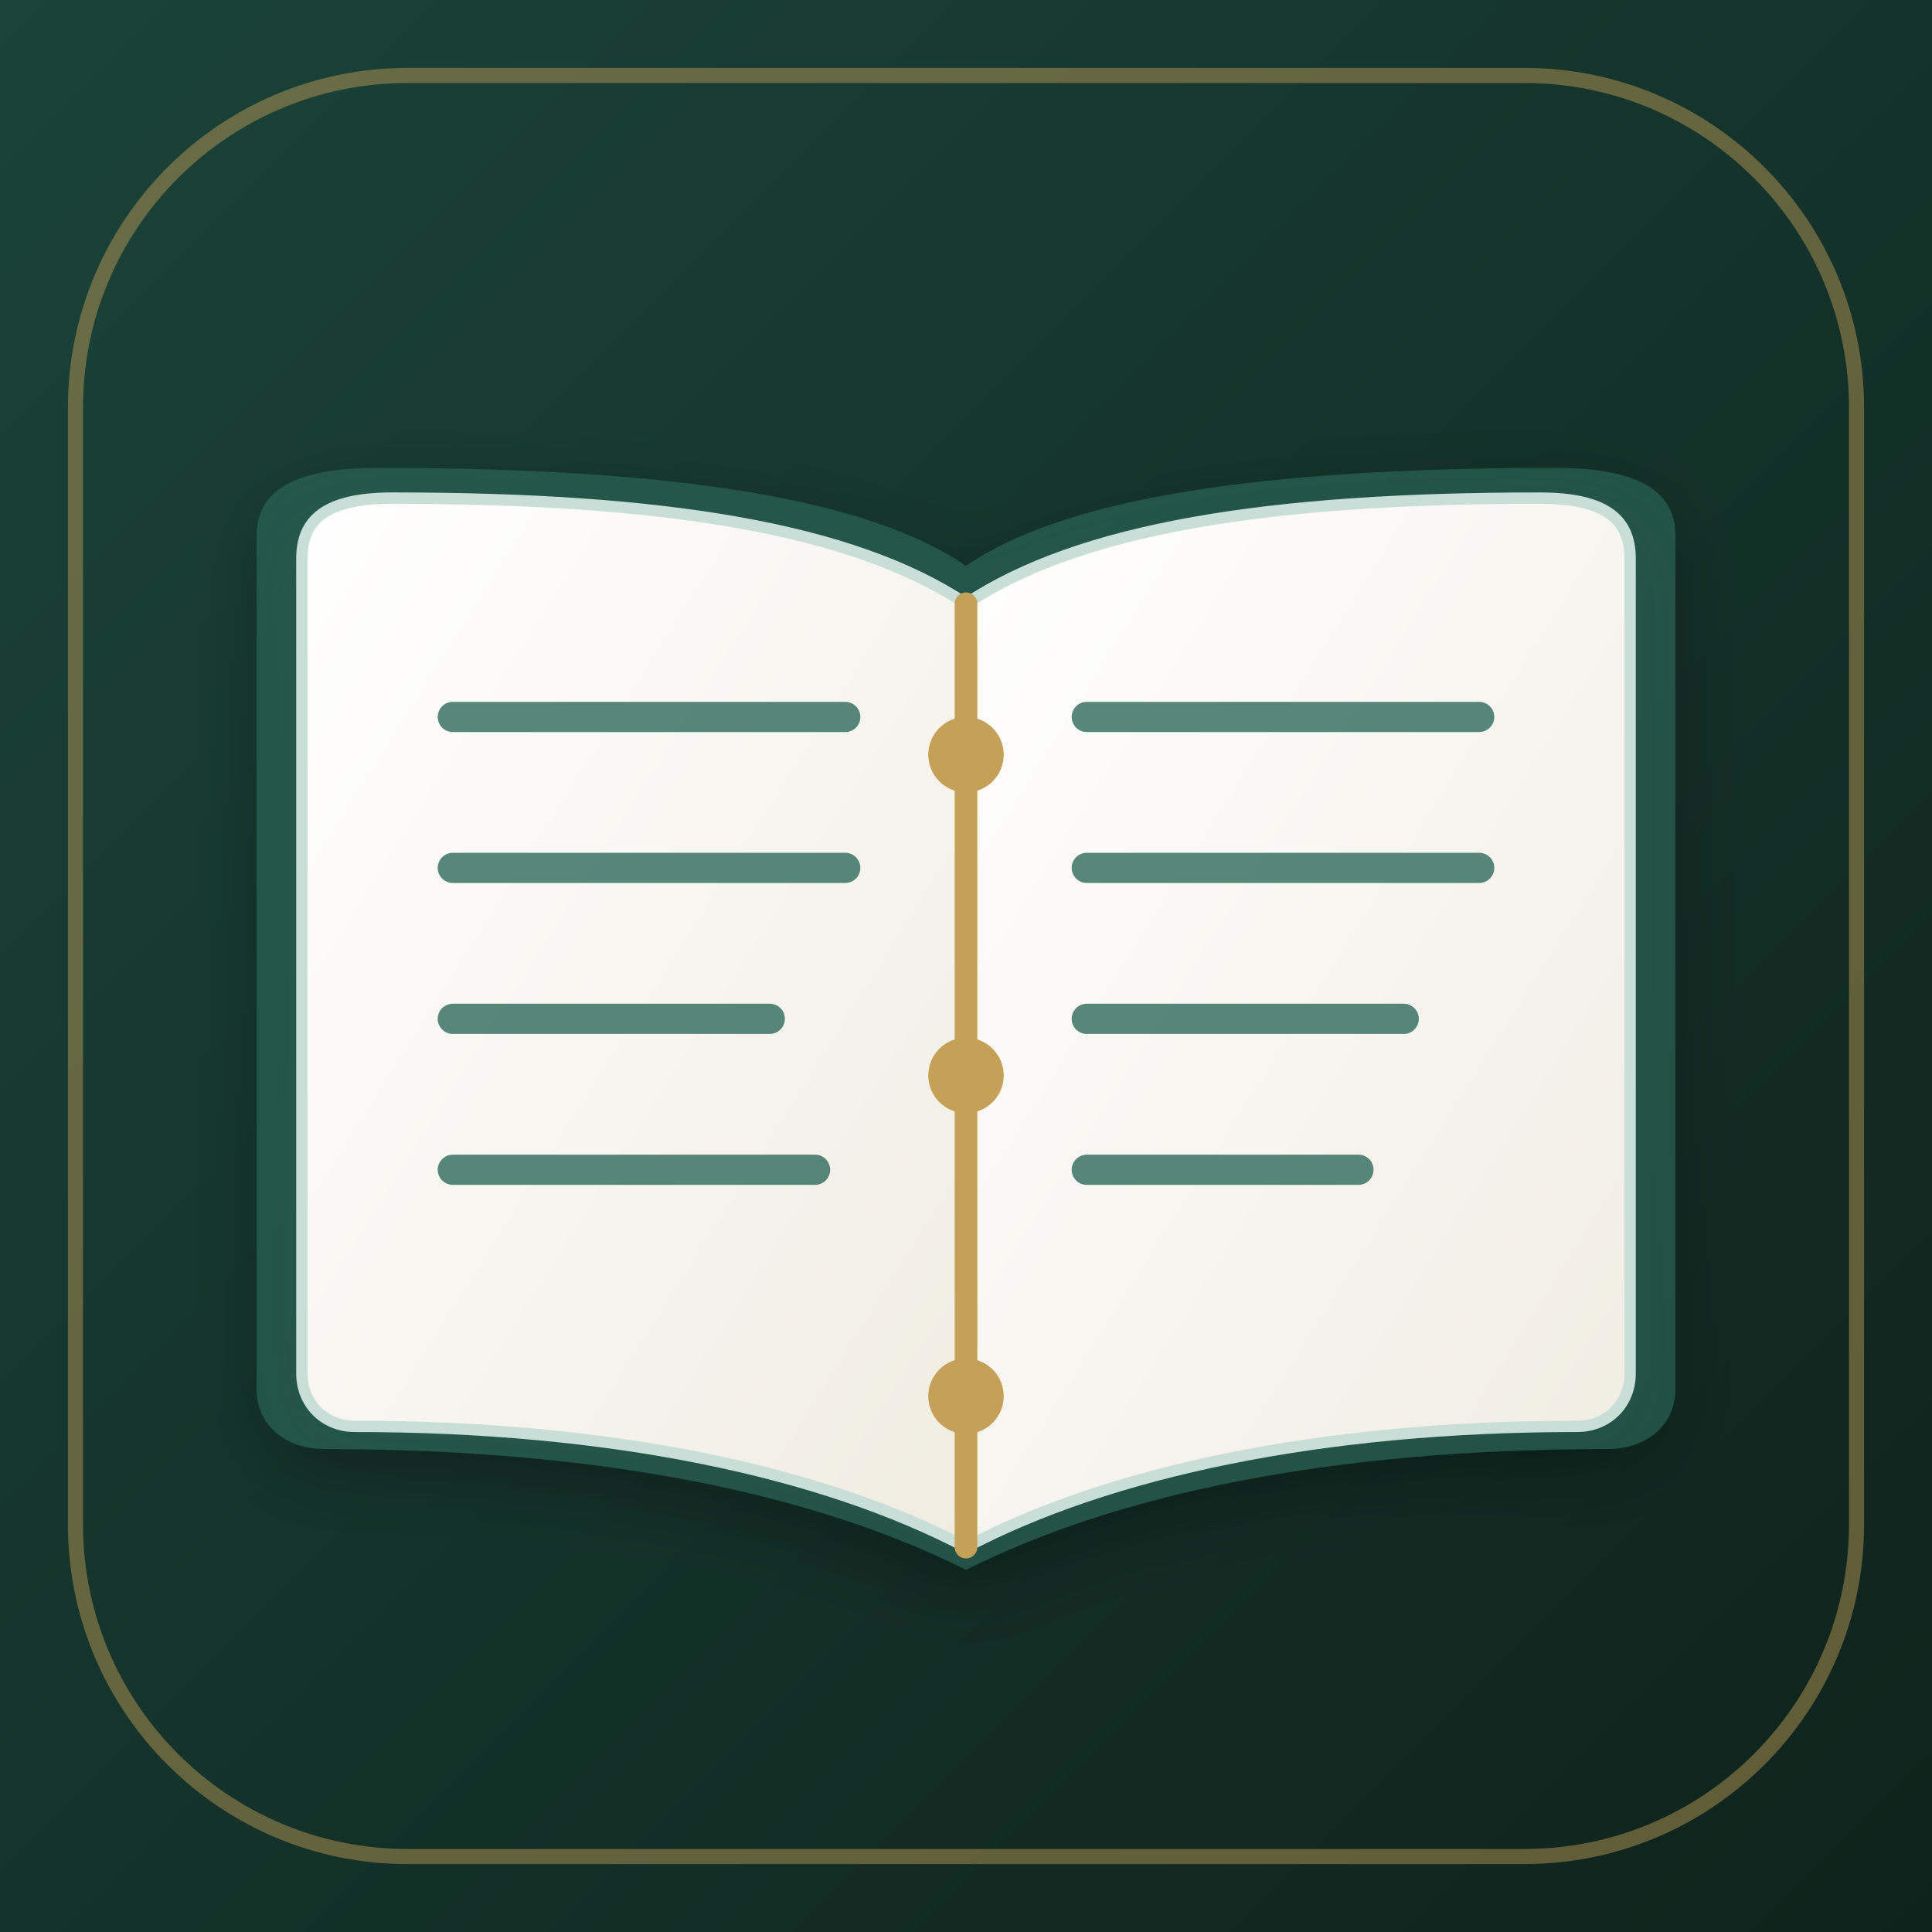
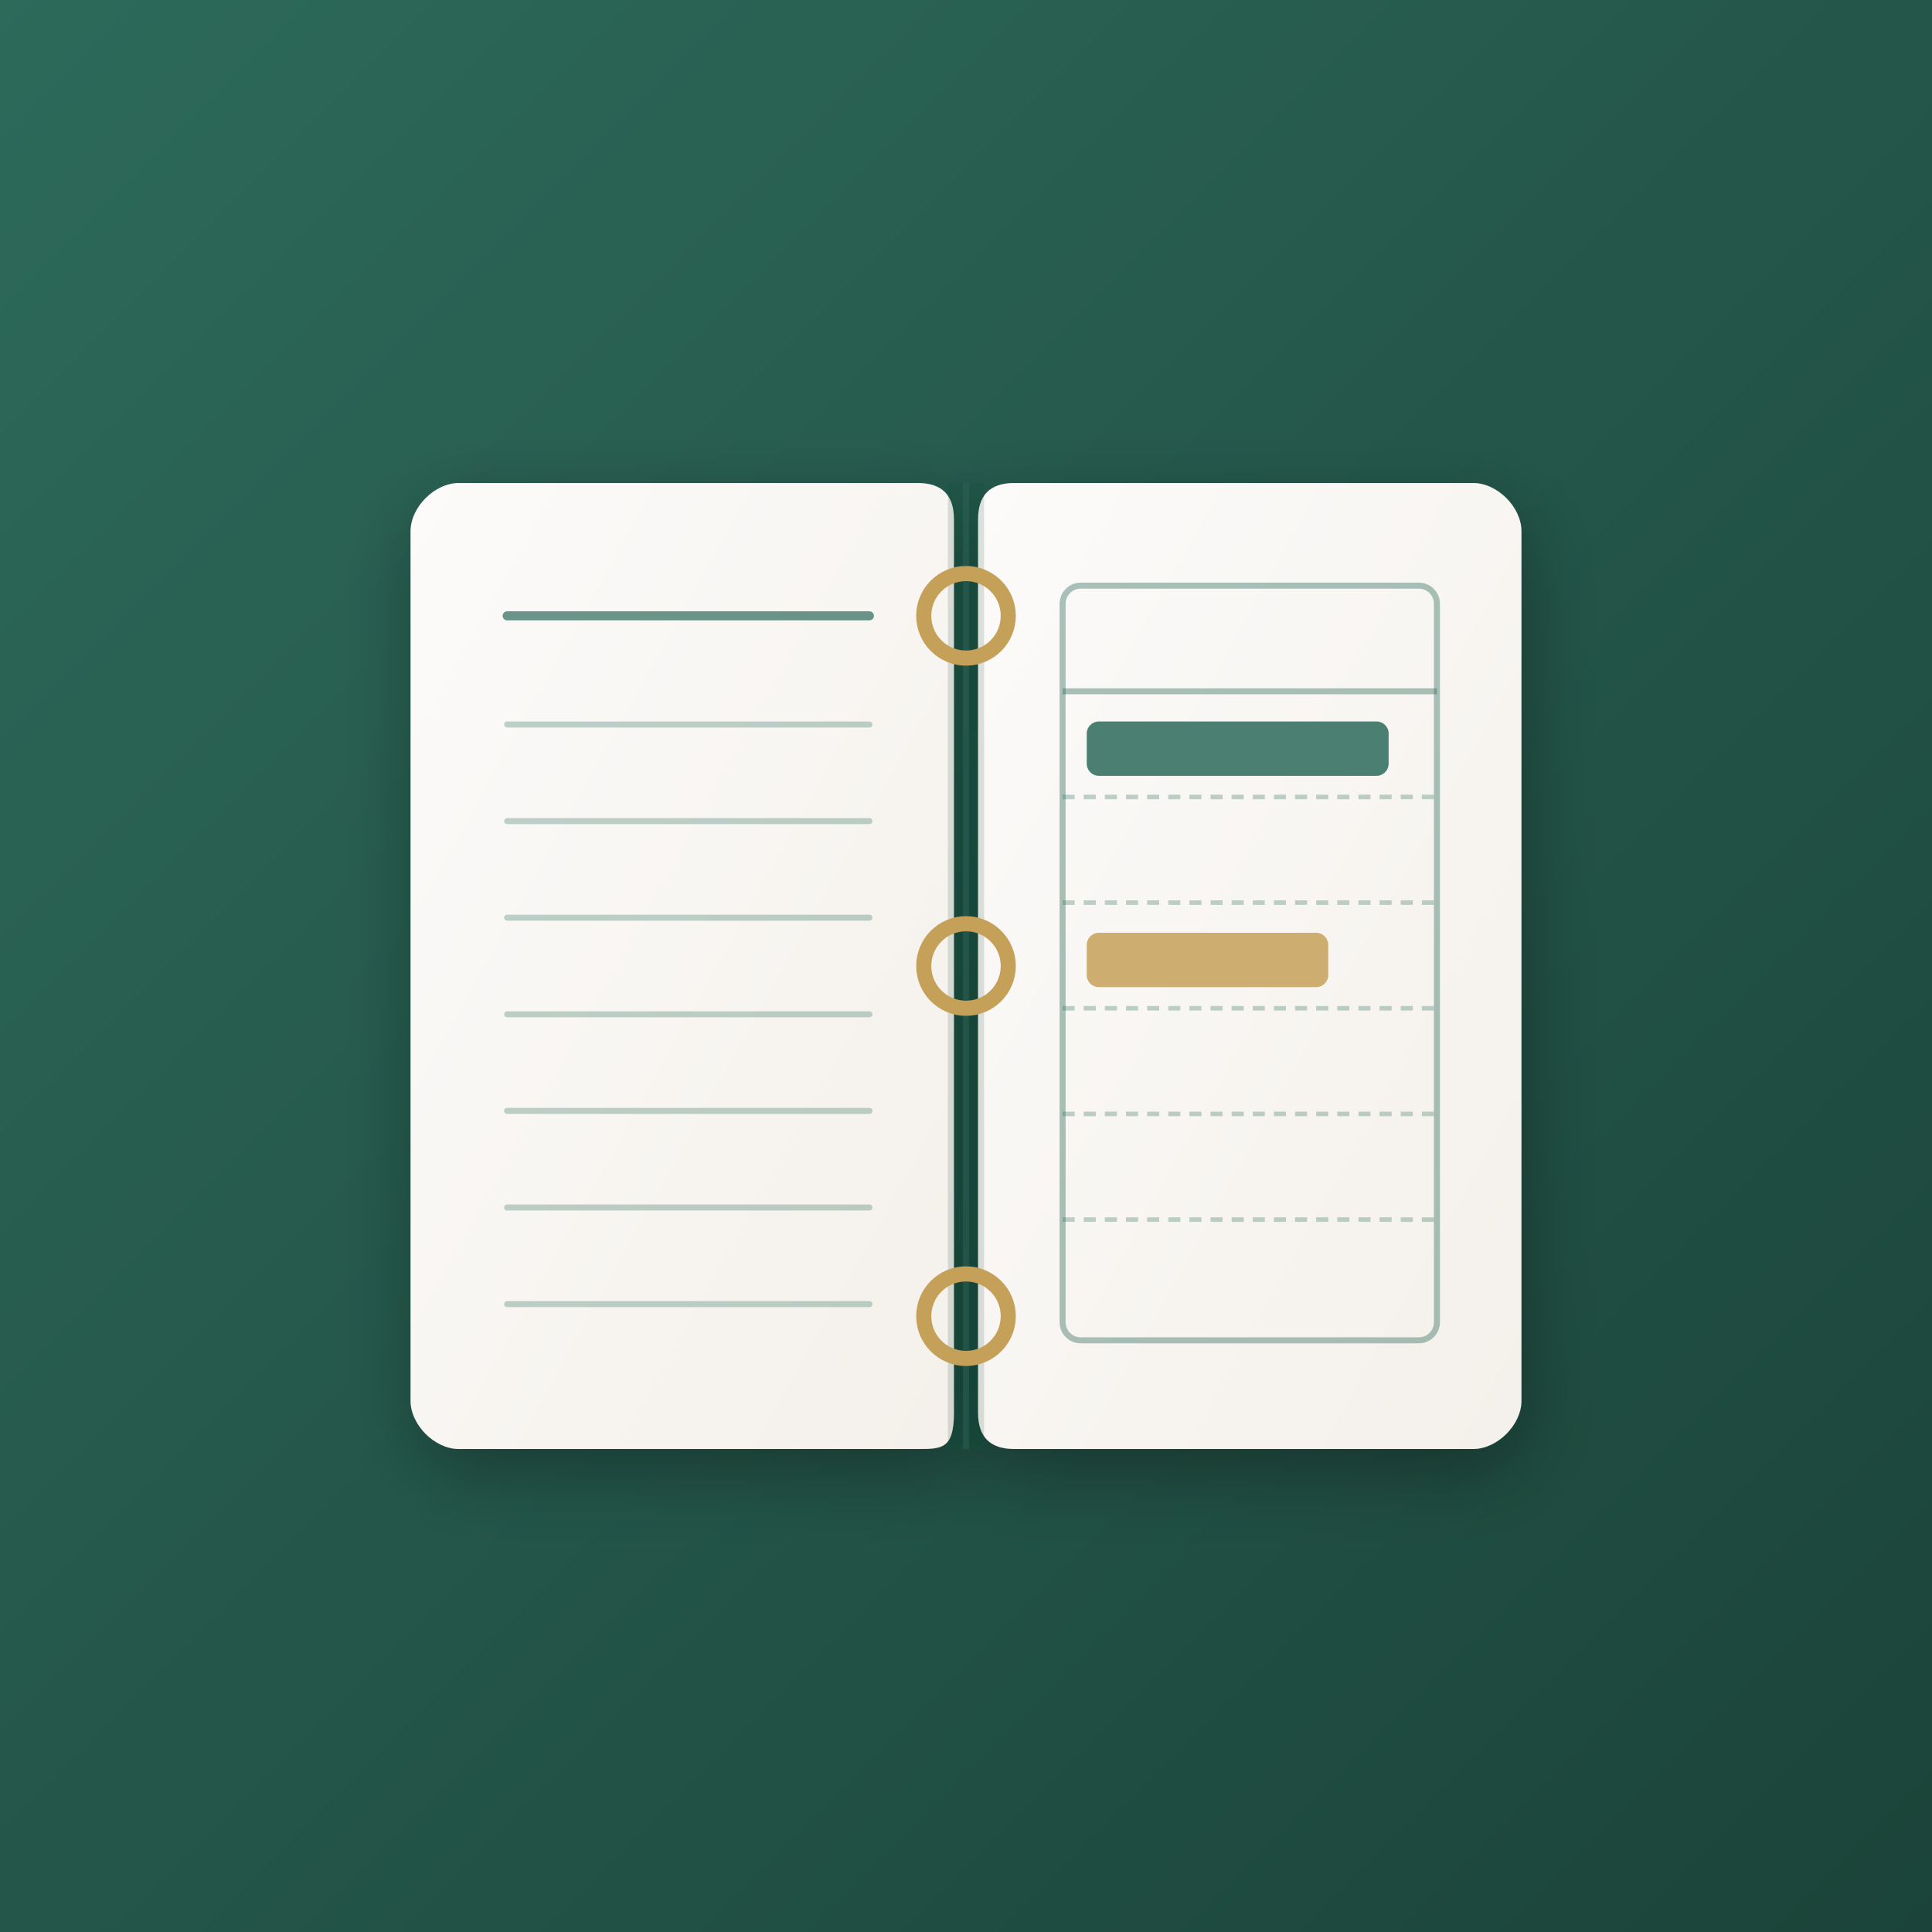
<svg xmlns="http://www.w3.org/2000/svg" viewBox="0 0 512 512" width="512" height="512">
  <defs>
-     <linearGradient id="bgGrad" x1="0%" y1="0%" x2="100%" y2="100%">
-       <stop offset="0%" stop-color="#1b4339" />
-       <stop offset="100%" stop-color="#0e231b" />
+     <linearGradient id="bg" x1="0%" y1="0%" x2="100%" y2="100%">
+       <stop offset="0%" stop-color="#2d6a5a" />
+       <stop offset="100%" stop-color="#1b4339" />
    </linearGradient>
-     <linearGradient id="pageGrad" x1="0%" y1="0%" x2="100%" y2="100%">
-       <stop offset="0%" stop-color="#ffffff" />
-       <stop offset="100%" stop-color="#f0ece1" />
+     <linearGradient id="binder" x1="0%" y1="0%" x2="100%" y2="100%">
+       <stop offset="0%" stop-color="#fcfbfa" />
+       <stop offset="100%" stop-color="#f4f0ea" />
    </linearGradient>
-     <filter id="folioShadow" x="-10%" y="-10%" width="125%" height="125%">
-       <feDropShadow dx="0" dy="6" stdDeviation="10" flood-color="#000000" flood-opacity="0.35" />
+     <filter id="shadow" x="-10%" y="-10%" width="130%" height="130%">
+       <feDropShadow dx="2" dy="8" stdDeviation="12" flood-color="#000" flood-opacity="0.3" />
    </filter>
  </defs>
-   <rect width="512" height="512" fill="url(#bgGrad)" />
-   <rect x="20" y="20" width="472" height="472" rx="88" fill="none" stroke="#c5a059" stroke-width="4" opacity="0.45" />
-   <g filter="url(#folioShadow)">
-     <path d="M 256,150 C 230,132 178,124 100,124 C 78,124 68,130 68,142 L 68,368 C 68,378 76,384 86,384 C 160,384 216,396 256,416 C 296,396 352,384 426,384 C 436,384 444,378 444,368 L 444,142 C 444,130 434,124 412,124 C 334,124 282,132 256,150 Z" fill="#2d6a5a" opacity="0.6" />
-     <path d="M 256,160 C 226,140 176,132 104,132 C 86,132 80,138 80,148 L 80,364 C 80,372 86,378 94,378 C 162,378 218,390 256,410 L 256,160 Z" fill="url(#pageGrad)" stroke="#c8ded7" stroke-width="3" />
-     <path d="M 256,160 C 286,140 336,132 408,132 C 426,132 432,138 432,148 L 432,364 C 432,372 426,378 418,378 C 350,378 294,390 256,410 L 256,160 Z" fill="url(#pageGrad)" stroke="#c8ded7" stroke-width="3" />
-     <path d="M 256,160 L 256,410" stroke="#c5a059" stroke-width="6" stroke-linecap="round" />
-     <line x1="120" y1="190" x2="224" y2="190" stroke="#2d6a5a" stroke-width="8" stroke-linecap="round" opacity="0.8" />
-     <line x1="120" y1="230" x2="224" y2="230" stroke="#2d6a5a" stroke-width="8" stroke-linecap="round" opacity="0.8" />
-     <line x1="120" y1="270" x2="204" y2="270" stroke="#2d6a5a" stroke-width="8" stroke-linecap="round" opacity="0.8" />
-     <line x1="120" y1="310" x2="216" y2="310" stroke="#2d6a5a" stroke-width="8" stroke-linecap="round" opacity="0.8" />
-     <line x1="288" y1="190" x2="392" y2="190" stroke="#2d6a5a" stroke-width="8" stroke-linecap="round" opacity="0.8" />
-     <line x1="288" y1="230" x2="392" y2="230" stroke="#2d6a5a" stroke-width="8" stroke-linecap="round" opacity="0.8" />
-     <line x1="288" y1="270" x2="372" y2="270" stroke="#2d6a5a" stroke-width="8" stroke-linecap="round" opacity="0.8" />
-     <line x1="288" y1="310" x2="360" y2="310" stroke="#2d6a5a" stroke-width="8" stroke-linecap="round" opacity="0.8" />
-     <circle cx="256" cy="200" r="10" fill="#c5a059" />
-     <circle cx="256" cy="285" r="10" fill="#c5a059" />
-     <circle cx="256" cy="370" r="10" fill="#c5a059" />
+   <rect width="512" height="512" fill="url(#bg)" />
+   <g transform="translate(51.2 51.2) scale(0.8)">
+     <g filter="url(#shadow)">
+       <path d="M 88,96 L 240,96 C 248,96 252,100 252,108 L 252,404 C 252,416 248,416 240,416 L 88,416 C 80,416 72,408 72,400 L 72,112 C 72,104 80,96 88,96 Z" fill="url(#binder)" />
+       <path d="M 272,96 L 424,96 C 432,96 440,104 440,112 L 440,400 C 440,408 432,416 424,416 L 272,416 C 264,416 260,412 260,404 L 260,108 C 260,100 264,96 272,96 Z" fill="url(#binder)" />
+       <rect x="250" y="96" width="12" height="320" fill="#1b4339" opacity="0.15" />
+       <line x1="256" y1="96" x2="256" y2="416" stroke="#2d6a5a" stroke-width="2" opacity="0.3" />
+       <circle cx="256" cy="140" r="14" fill="none" stroke="#c5a059" stroke-width="5" />
+       <circle cx="256" cy="256" r="14" fill="none" stroke="#c5a059" stroke-width="5" />
+       <circle cx="256" cy="372" r="14" fill="none" stroke="#c5a059" stroke-width="5" />
+       <line x1="104" y1="140" x2="224" y2="140" stroke="#2d6a5a" stroke-width="3" stroke-linecap="round" opacity="0.7" />
+       <line x1="104" y1="176" x2="224" y2="176" stroke="#2d6a5a" stroke-width="2" stroke-linecap="round" opacity="0.3" />
+       <line x1="104" y1="208" x2="224" y2="208" stroke="#2d6a5a" stroke-width="2" stroke-linecap="round" opacity="0.3" />
+       <line x1="104" y1="240" x2="224" y2="240" stroke="#2d6a5a" stroke-width="2" stroke-linecap="round" opacity="0.3" />
+       <line x1="104" y1="272" x2="224" y2="272" stroke="#2d6a5a" stroke-width="2" stroke-linecap="round" opacity="0.3" />
+       <line x1="104" y1="304" x2="224" y2="304" stroke="#2d6a5a" stroke-width="2" stroke-linecap="round" opacity="0.3" />
+       <line x1="104" y1="336" x2="224" y2="336" stroke="#2d6a5a" stroke-width="2" stroke-linecap="round" opacity="0.3" />
+       <line x1="104" y1="368" x2="224" y2="368" stroke="#2d6a5a" stroke-width="2" stroke-linecap="round" opacity="0.3" />
+       <rect x="288" y="130" width="124" height="250" rx="6" fill="none" stroke="#2d6a5a" stroke-width="2" opacity="0.4" />
+       <line x1="288" y1="165" x2="412" y2="165" stroke="#2d6a5a" stroke-width="2" opacity="0.4" />
+       <line x1="288" y1="200" x2="412" y2="200" stroke="#2d6a5a" stroke-width="1.5" stroke-dasharray="4 3" opacity="0.3" />
+       <line x1="288" y1="235" x2="412" y2="235" stroke="#2d6a5a" stroke-width="1.5" stroke-dasharray="4 3" opacity="0.3" />
+       <line x1="288" y1="270" x2="412" y2="270" stroke="#2d6a5a" stroke-width="1.5" stroke-dasharray="4 3" opacity="0.3" />
+       <line x1="288" y1="305" x2="412" y2="305" stroke="#2d6a5a" stroke-width="1.5" stroke-dasharray="4 3" opacity="0.3" />
+       <line x1="288" y1="340" x2="412" y2="340" stroke="#2d6a5a" stroke-width="1.5" stroke-dasharray="4 3" opacity="0.3" />
+       <rect x="296" y="175" width="100" height="18" rx="4" fill="#2d6a5a" opacity="0.85" />
+       <rect x="296" y="245" width="80" height="18" rx="4" fill="#c5a059" opacity="0.85" />
+     </g>
  </g>
</svg>
